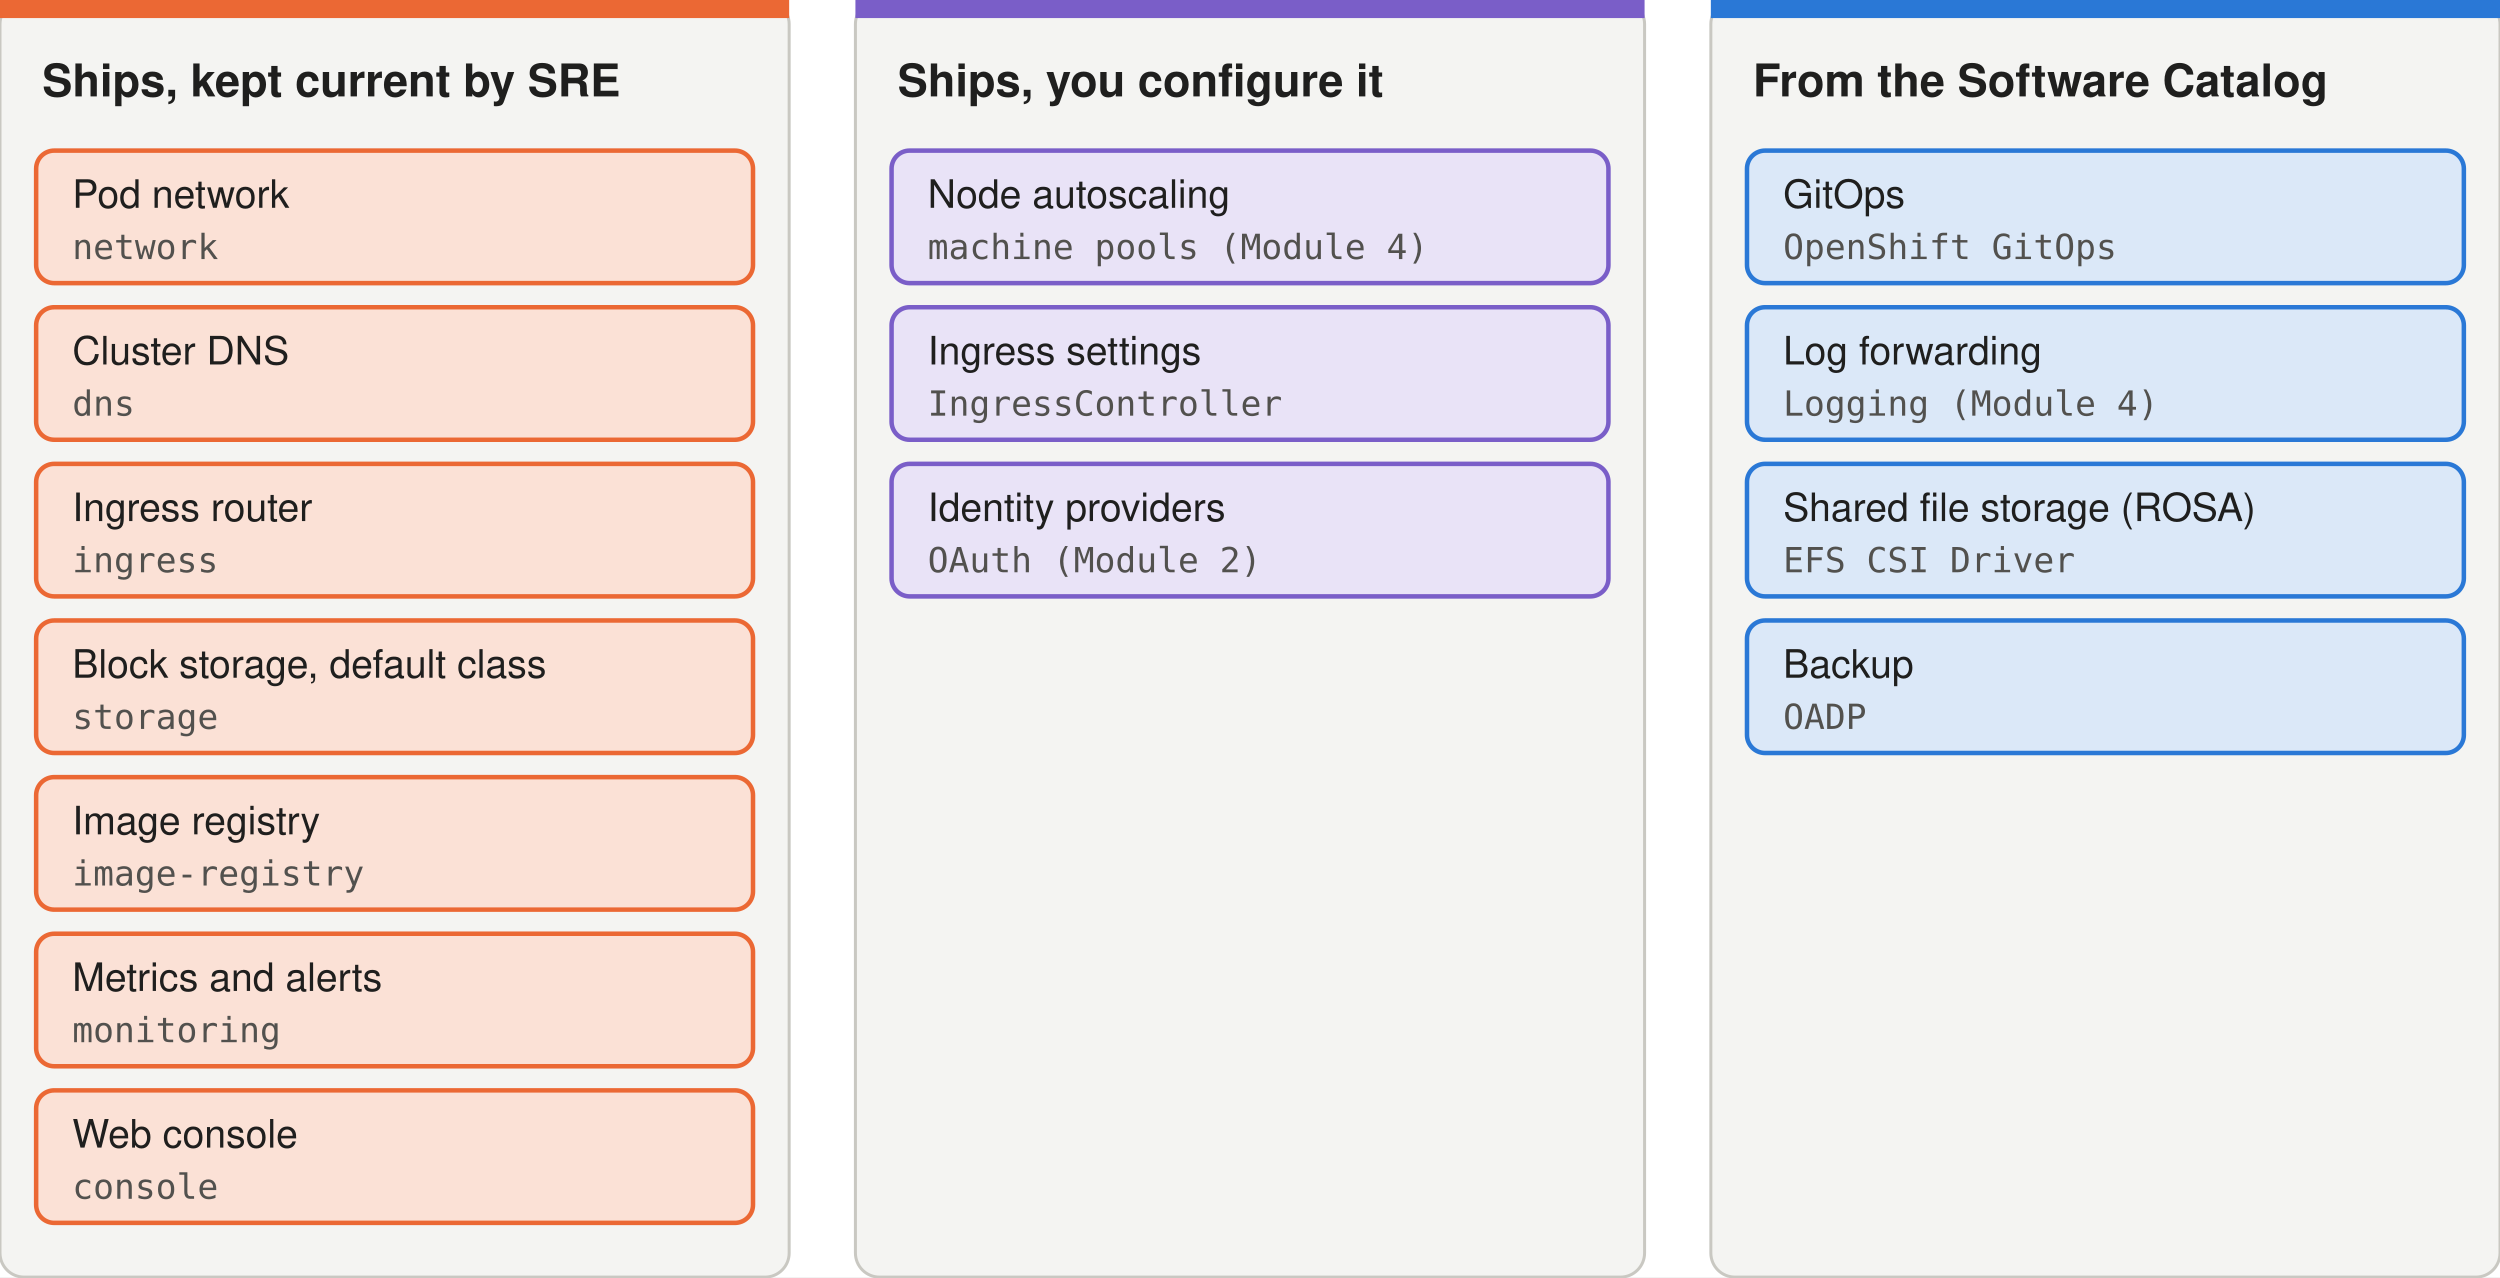
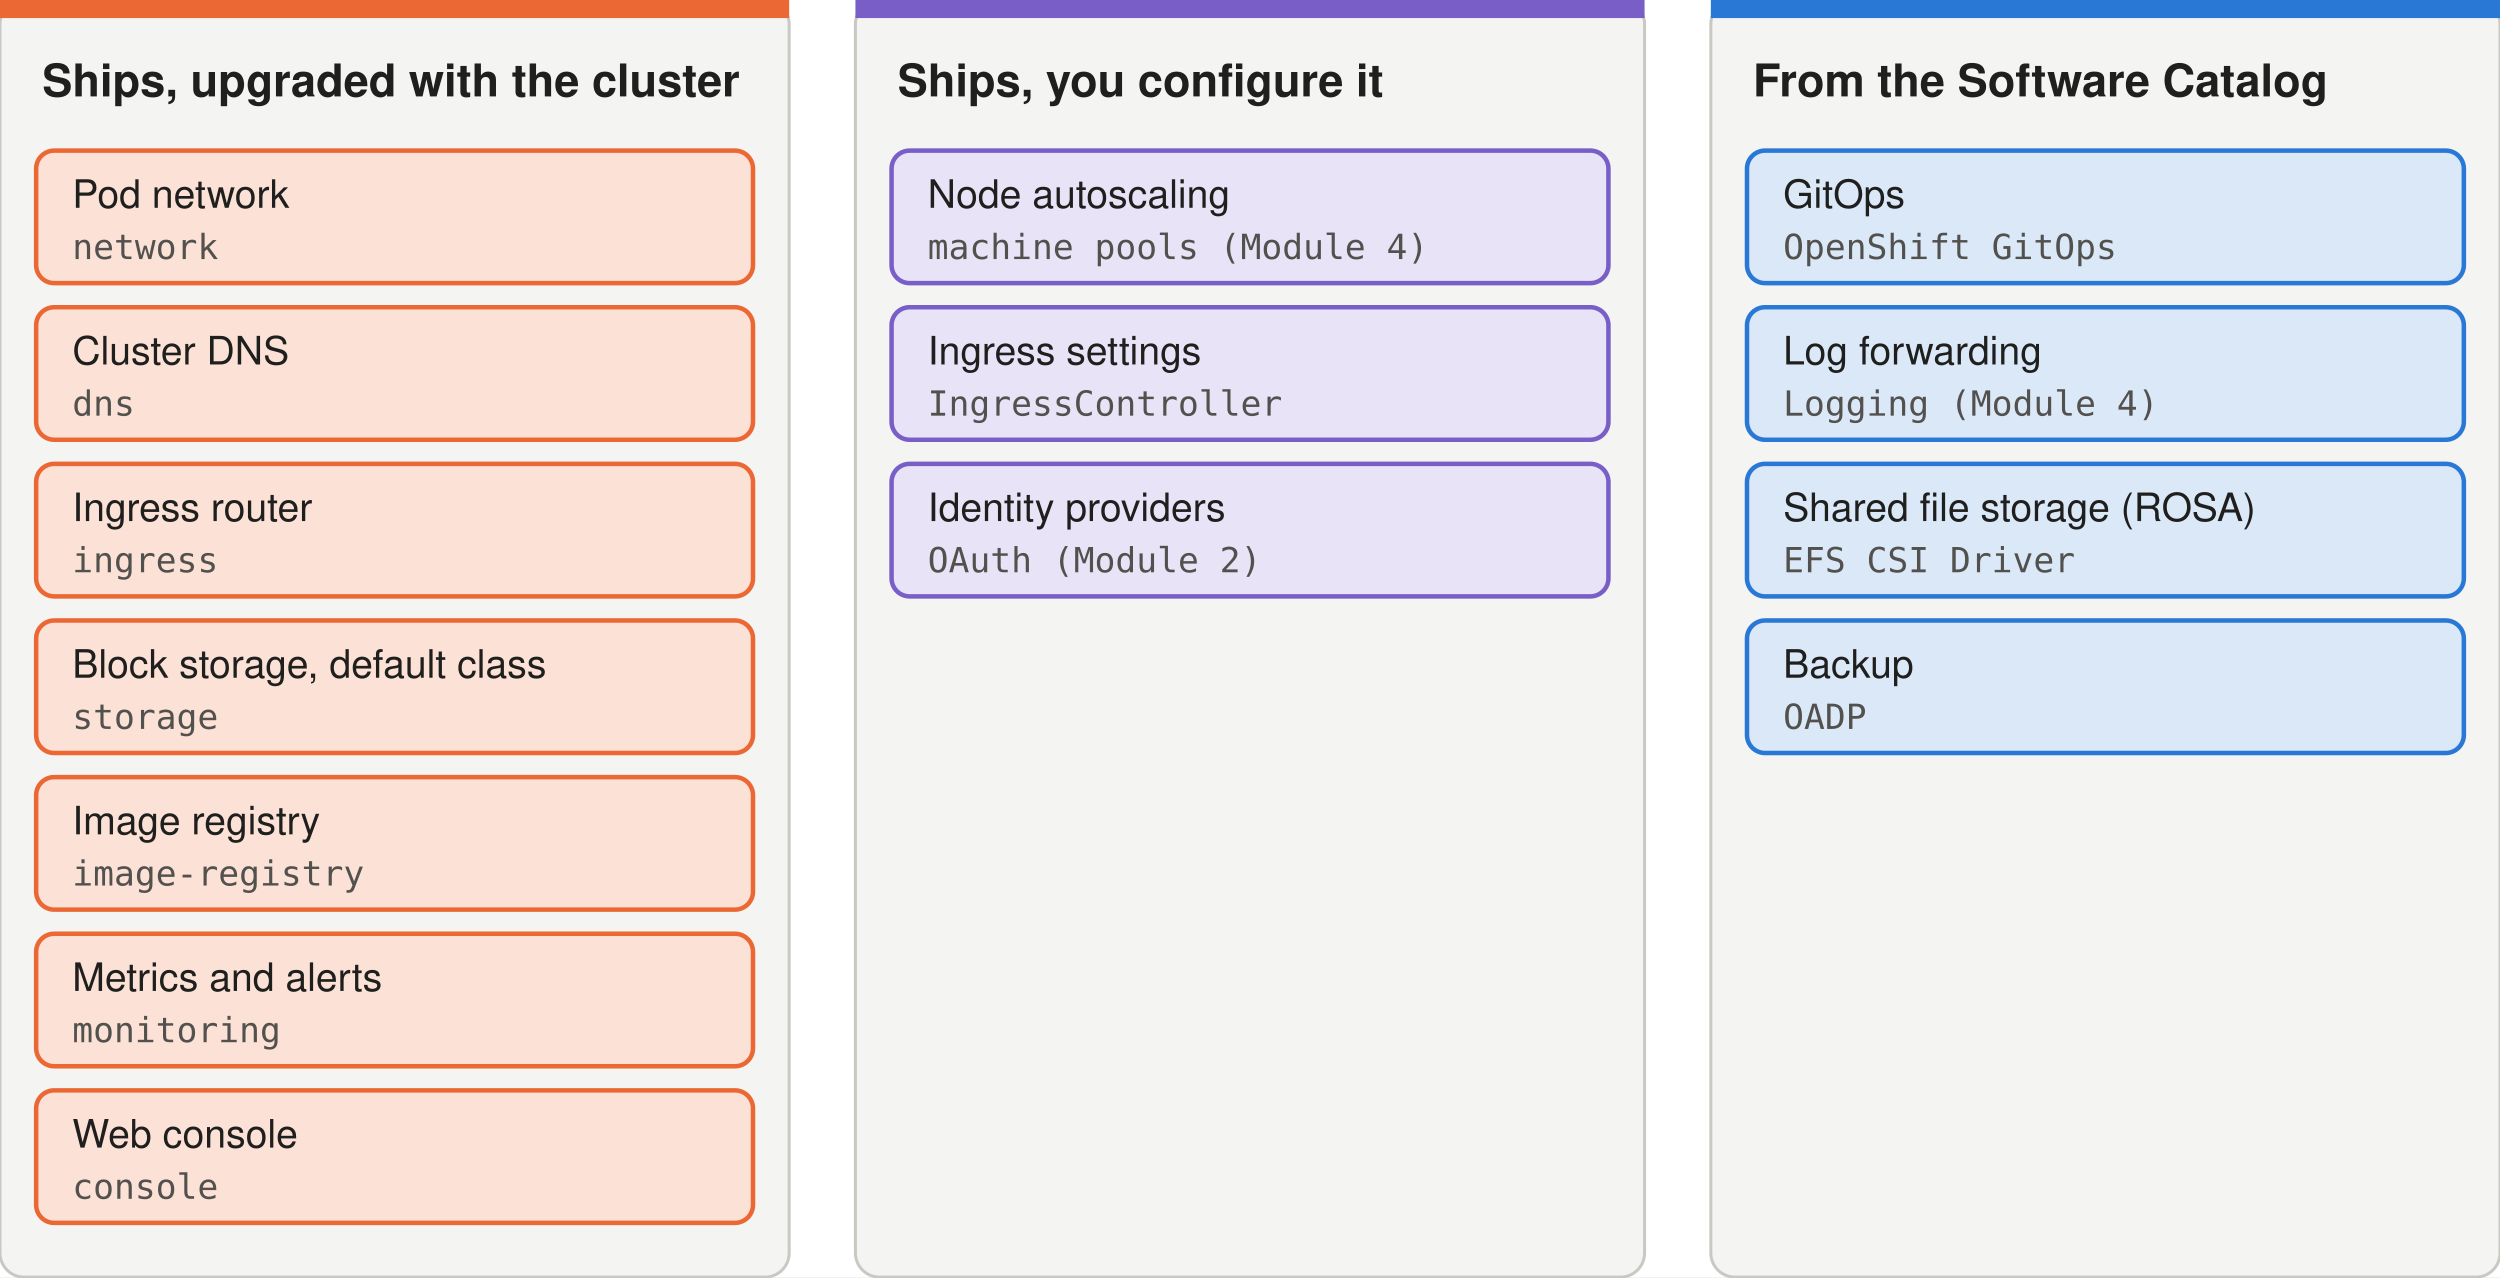
<svg xmlns="http://www.w3.org/2000/svg" width="830" height="424" viewBox="0 0 830 424" role="img" aria-labelledby="t d">
  <rect x="0" y="0" width="830" height="424" fill="#ffffff" />
  <rect x="0" y="0" width="262" height="424" rx="8" ry="8" fill="#f4f4f2" stroke="#c9c8c2" stroke-width="1" />
  <rect x="0" y="0" width="262" height="6" rx="0" ry="0" fill="#eb6834" />
-   <text x="14" y="32" font-family="Red Hat Text, Helvetica, Arial, sans-serif" font-size="15" font-weight="bold" fill="#1f1f1e">Ships, kept current by SRE</text>
+   <text x="14" y="32" font-family="Red Hat Text, Helvetica, Arial, sans-serif" font-size="15" font-weight="bold" fill="#1f1f1e">Ships, upgraded with the cluster</text>
  <rect x="12" y="50" width="238" height="44" rx="6" ry="6" fill="#fbe1d6" stroke="#eb6834" stroke-width="1.5" />
  <text x="24" y="69" font-family="Red Hat Text, Helvetica, Arial, sans-serif" font-size="13" fill="#1f1f1e">Pod network</text>
  <text x="24" y="86" font-family="Red Hat Mono, Menlo, Consolas, monospace" font-size="11.5" fill="#52514e">network</text>
  <rect x="12" y="102" width="238" height="44" rx="6" ry="6" fill="#fbe1d6" stroke="#eb6834" stroke-width="1.5" />
  <text x="24" y="121" font-family="Red Hat Text, Helvetica, Arial, sans-serif" font-size="13" fill="#1f1f1e">Cluster DNS</text>
  <text x="24" y="138" font-family="Red Hat Mono, Menlo, Consolas, monospace" font-size="11.5" fill="#52514e">dns</text>
  <rect x="12" y="154" width="238" height="44" rx="6" ry="6" fill="#fbe1d6" stroke="#eb6834" stroke-width="1.5" />
  <text x="24" y="173" font-family="Red Hat Text, Helvetica, Arial, sans-serif" font-size="13" fill="#1f1f1e">Ingress router</text>
  <text x="24" y="190" font-family="Red Hat Mono, Menlo, Consolas, monospace" font-size="11.5" fill="#52514e">ingress</text>
  <rect x="12" y="206" width="238" height="44" rx="6" ry="6" fill="#fbe1d6" stroke="#eb6834" stroke-width="1.5" />
  <text x="24" y="225" font-family="Red Hat Text, Helvetica, Arial, sans-serif" font-size="13" fill="#1f1f1e">Block storage, default class</text>
  <text x="24" y="242" font-family="Red Hat Mono, Menlo, Consolas, monospace" font-size="11.5" fill="#52514e">storage</text>
  <rect x="12" y="258" width="238" height="44" rx="6" ry="6" fill="#fbe1d6" stroke="#eb6834" stroke-width="1.5" />
  <text x="24" y="277" font-family="Red Hat Text, Helvetica, Arial, sans-serif" font-size="13" fill="#1f1f1e">Image registry</text>
  <text x="24" y="294" font-family="Red Hat Mono, Menlo, Consolas, monospace" font-size="11.5" fill="#52514e">image-registry</text>
  <rect x="12" y="310" width="238" height="44" rx="6" ry="6" fill="#fbe1d6" stroke="#eb6834" stroke-width="1.5" />
  <text x="24" y="329" font-family="Red Hat Text, Helvetica, Arial, sans-serif" font-size="13" fill="#1f1f1e">Metrics and alerts</text>
  <text x="24" y="346" font-family="Red Hat Mono, Menlo, Consolas, monospace" font-size="11.5" fill="#52514e">monitoring</text>
  <rect x="12" y="362" width="238" height="44" rx="6" ry="6" fill="#fbe1d6" stroke="#eb6834" stroke-width="1.5" />
  <text x="24" y="381" font-family="Red Hat Text, Helvetica, Arial, sans-serif" font-size="13" fill="#1f1f1e">Web console</text>
  <text x="24" y="398" font-family="Red Hat Mono, Menlo, Consolas, monospace" font-size="11.5" fill="#52514e">console</text>
  <rect x="284" y="0" width="262" height="424" rx="8" ry="8" fill="#f4f4f2" stroke="#c9c8c2" stroke-width="1" />
  <rect x="284" y="0" width="262" height="6" rx="0" ry="0" fill="#7a5ec8" />
  <text x="298" y="32" font-family="Red Hat Text, Helvetica, Arial, sans-serif" font-size="15" font-weight="bold" fill="#1f1f1e">Ships, you configure it</text>
  <rect x="296" y="50" width="238" height="44" rx="6" ry="6" fill="#e9e3f7" stroke="#7a5ec8" stroke-width="1.5" />
  <text x="308" y="69" font-family="Red Hat Text, Helvetica, Arial, sans-serif" font-size="13" fill="#1f1f1e">Node autoscaling</text>
  <text x="308" y="86" font-family="Red Hat Mono, Menlo, Consolas, monospace" font-size="11.5" fill="#52514e">machine pools (Module 4)</text>
  <rect x="296" y="102" width="238" height="44" rx="6" ry="6" fill="#e9e3f7" stroke="#7a5ec8" stroke-width="1.5" />
  <text x="308" y="121" font-family="Red Hat Text, Helvetica, Arial, sans-serif" font-size="13" fill="#1f1f1e">Ingress settings</text>
  <text x="308" y="138" font-family="Red Hat Mono, Menlo, Consolas, monospace" font-size="11.5" fill="#52514e">IngressController</text>
  <rect x="296" y="154" width="238" height="44" rx="6" ry="6" fill="#e9e3f7" stroke="#7a5ec8" stroke-width="1.5" />
  <text x="308" y="173" font-family="Red Hat Text, Helvetica, Arial, sans-serif" font-size="13" fill="#1f1f1e">Identity providers</text>
  <text x="308" y="190" font-family="Red Hat Mono, Menlo, Consolas, monospace" font-size="11.5" fill="#52514e">OAuth (Module 2)</text>
  <rect x="568" y="0" width="262" height="424" rx="8" ry="8" fill="#f4f4f2" stroke="#c9c8c2" stroke-width="1" />
  <rect x="568" y="0" width="262" height="6" rx="0" ry="0" fill="#2a78d6" />
  <text x="582" y="32" font-family="Red Hat Text, Helvetica, Arial, sans-serif" font-size="15" font-weight="bold" fill="#1f1f1e">From the Software Catalog</text>
  <rect x="580" y="50" width="238" height="44" rx="6" ry="6" fill="#dbe8f8" stroke="#2a78d6" stroke-width="1.5" />
  <text x="592" y="69" font-family="Red Hat Text, Helvetica, Arial, sans-serif" font-size="13" fill="#1f1f1e">GitOps</text>
  <text x="592" y="86" font-family="Red Hat Mono, Menlo, Consolas, monospace" font-size="11.5" fill="#52514e">OpenShift GitOps</text>
  <rect x="580" y="102" width="238" height="44" rx="6" ry="6" fill="#dbe8f8" stroke="#2a78d6" stroke-width="1.5" />
  <text x="592" y="121" font-family="Red Hat Text, Helvetica, Arial, sans-serif" font-size="13" fill="#1f1f1e">Log forwarding</text>
  <text x="592" y="138" font-family="Red Hat Mono, Menlo, Consolas, monospace" font-size="11.5" fill="#52514e">Logging (Module 4)</text>
  <rect x="580" y="154" width="238" height="44" rx="6" ry="6" fill="#dbe8f8" stroke="#2a78d6" stroke-width="1.5" />
  <text x="592" y="173" font-family="Red Hat Text, Helvetica, Arial, sans-serif" font-size="13" fill="#1f1f1e">Shared file storage (ROSA)</text>
  <text x="592" y="190" font-family="Red Hat Mono, Menlo, Consolas, monospace" font-size="11.5" fill="#52514e">EFS CSI Driver</text>
  <rect x="580" y="206" width="238" height="44" rx="6" ry="6" fill="#dbe8f8" stroke="#2a78d6" stroke-width="1.5" />
  <text x="592" y="225" font-family="Red Hat Text, Helvetica, Arial, sans-serif" font-size="13" fill="#1f1f1e">Backup</text>
  <text x="592" y="242" font-family="Red Hat Mono, Menlo, Consolas, monospace" font-size="11.5" fill="#52514e">OADP</text>
</svg>
